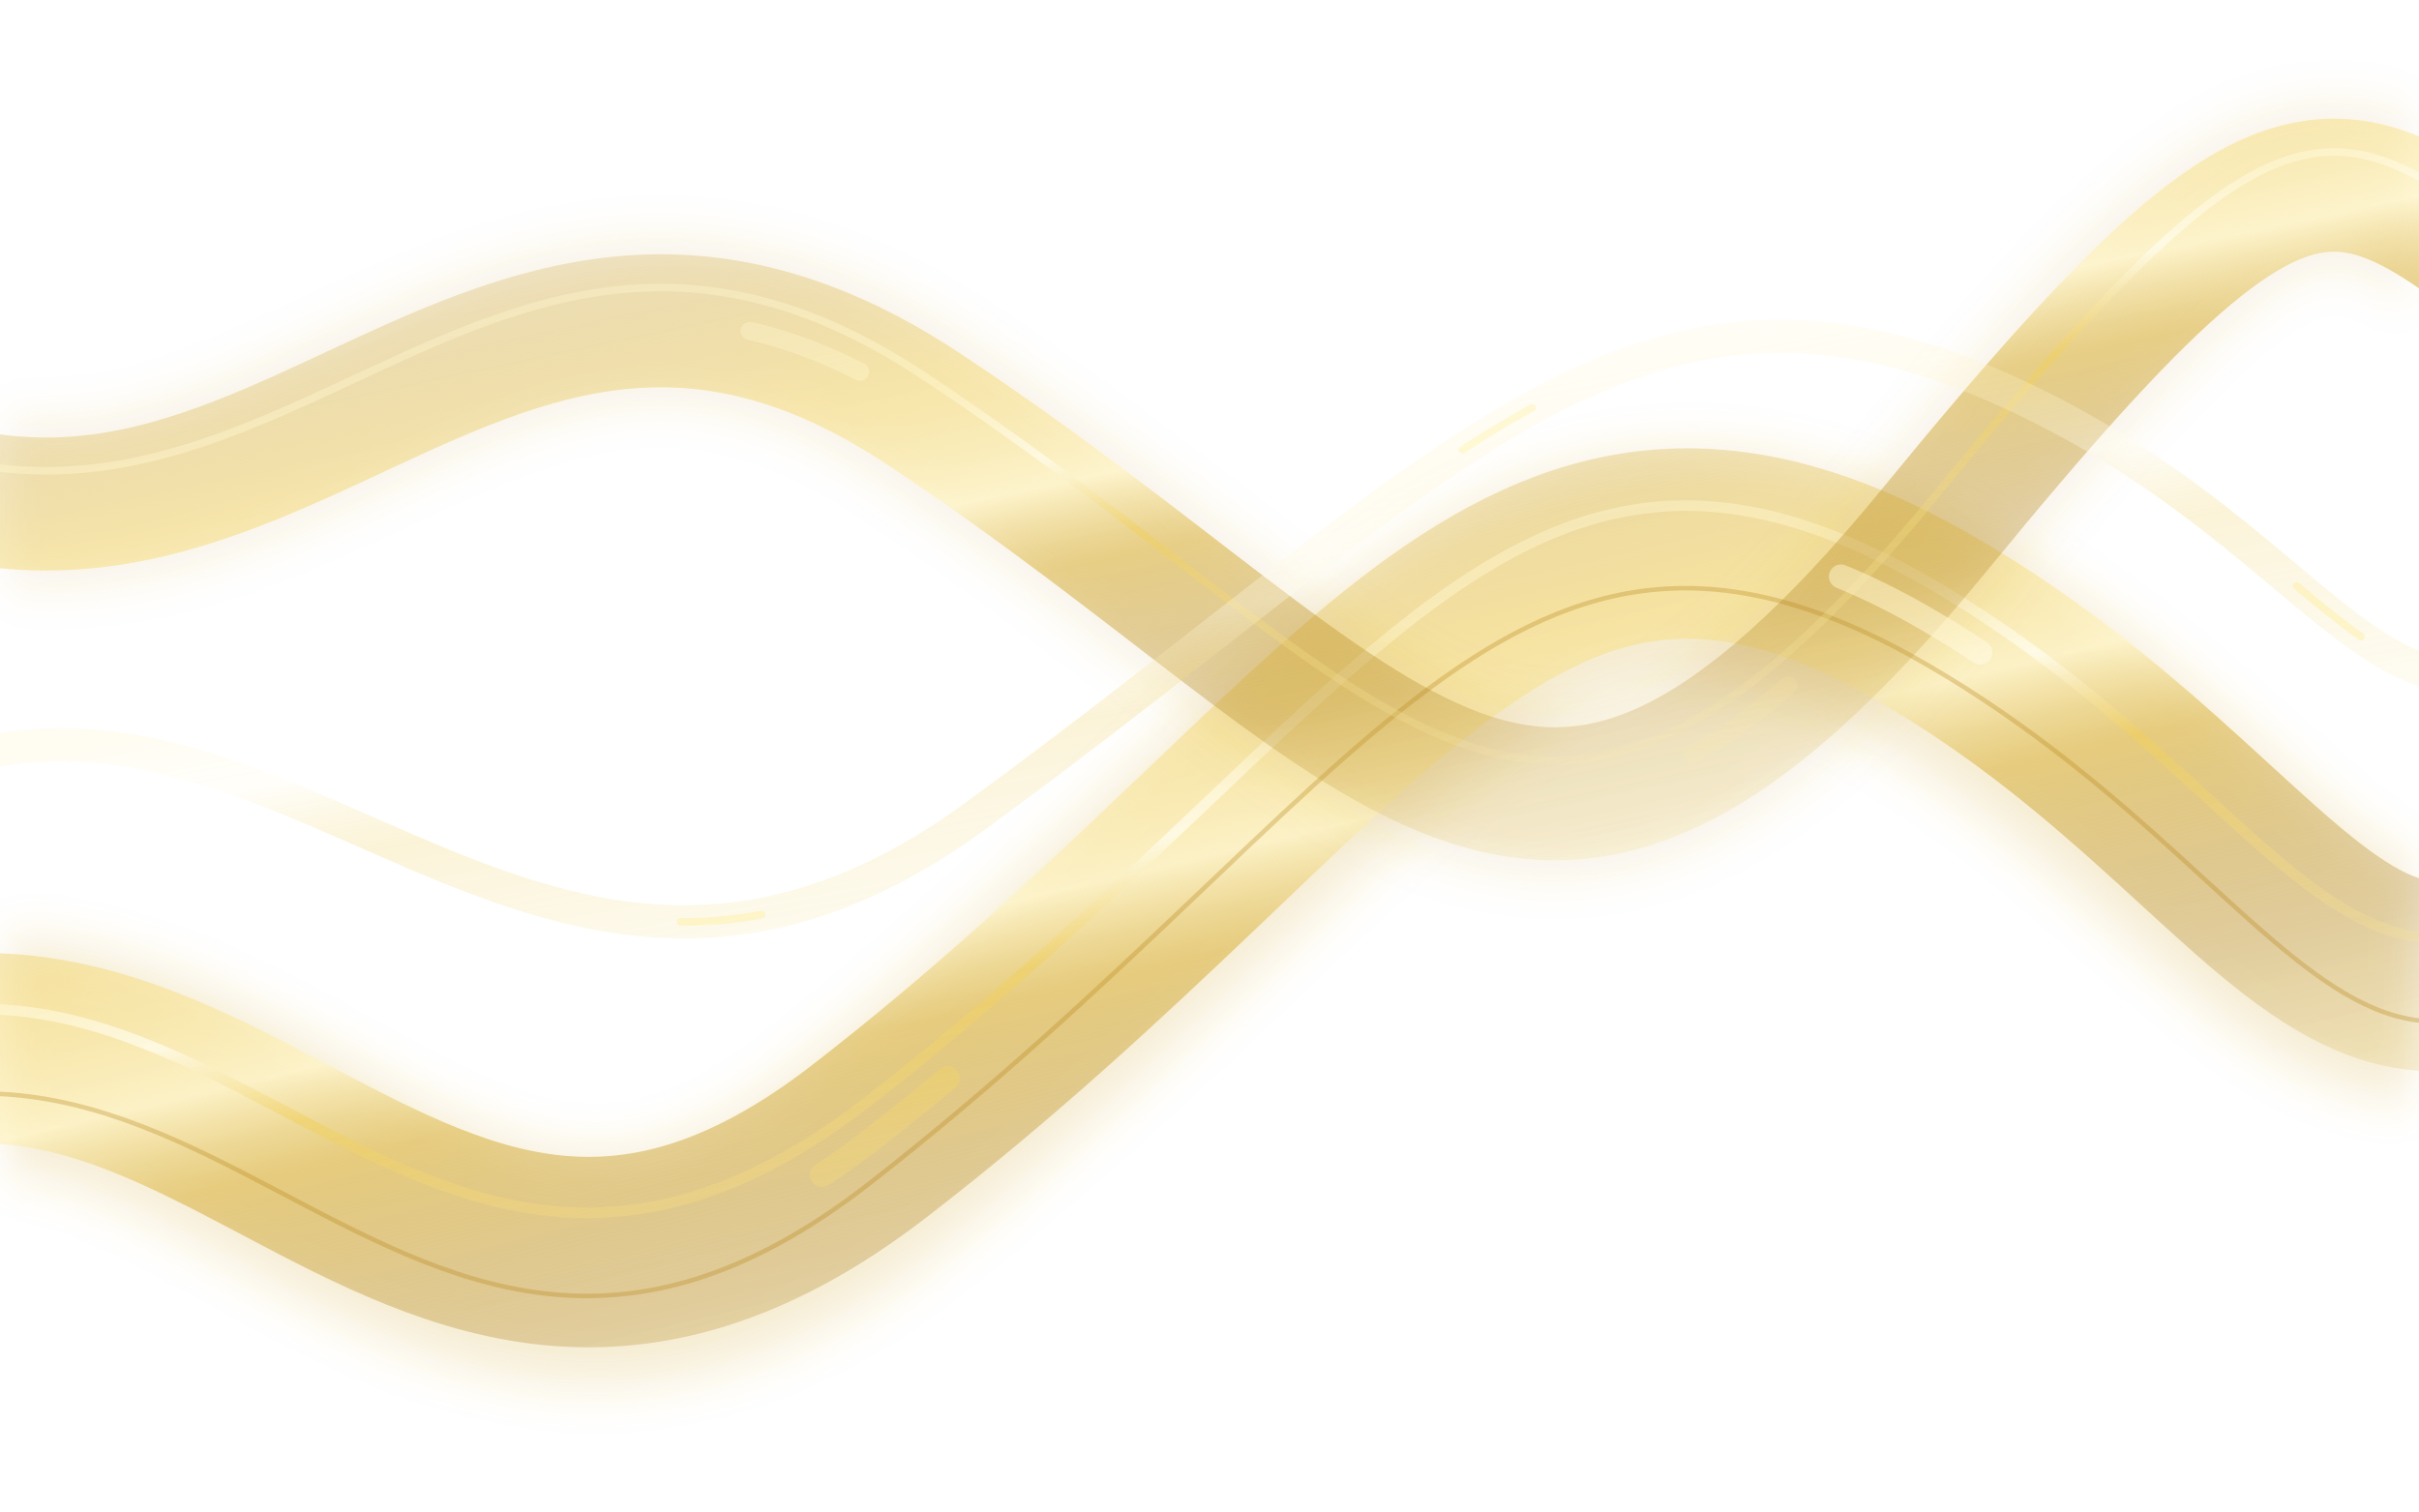
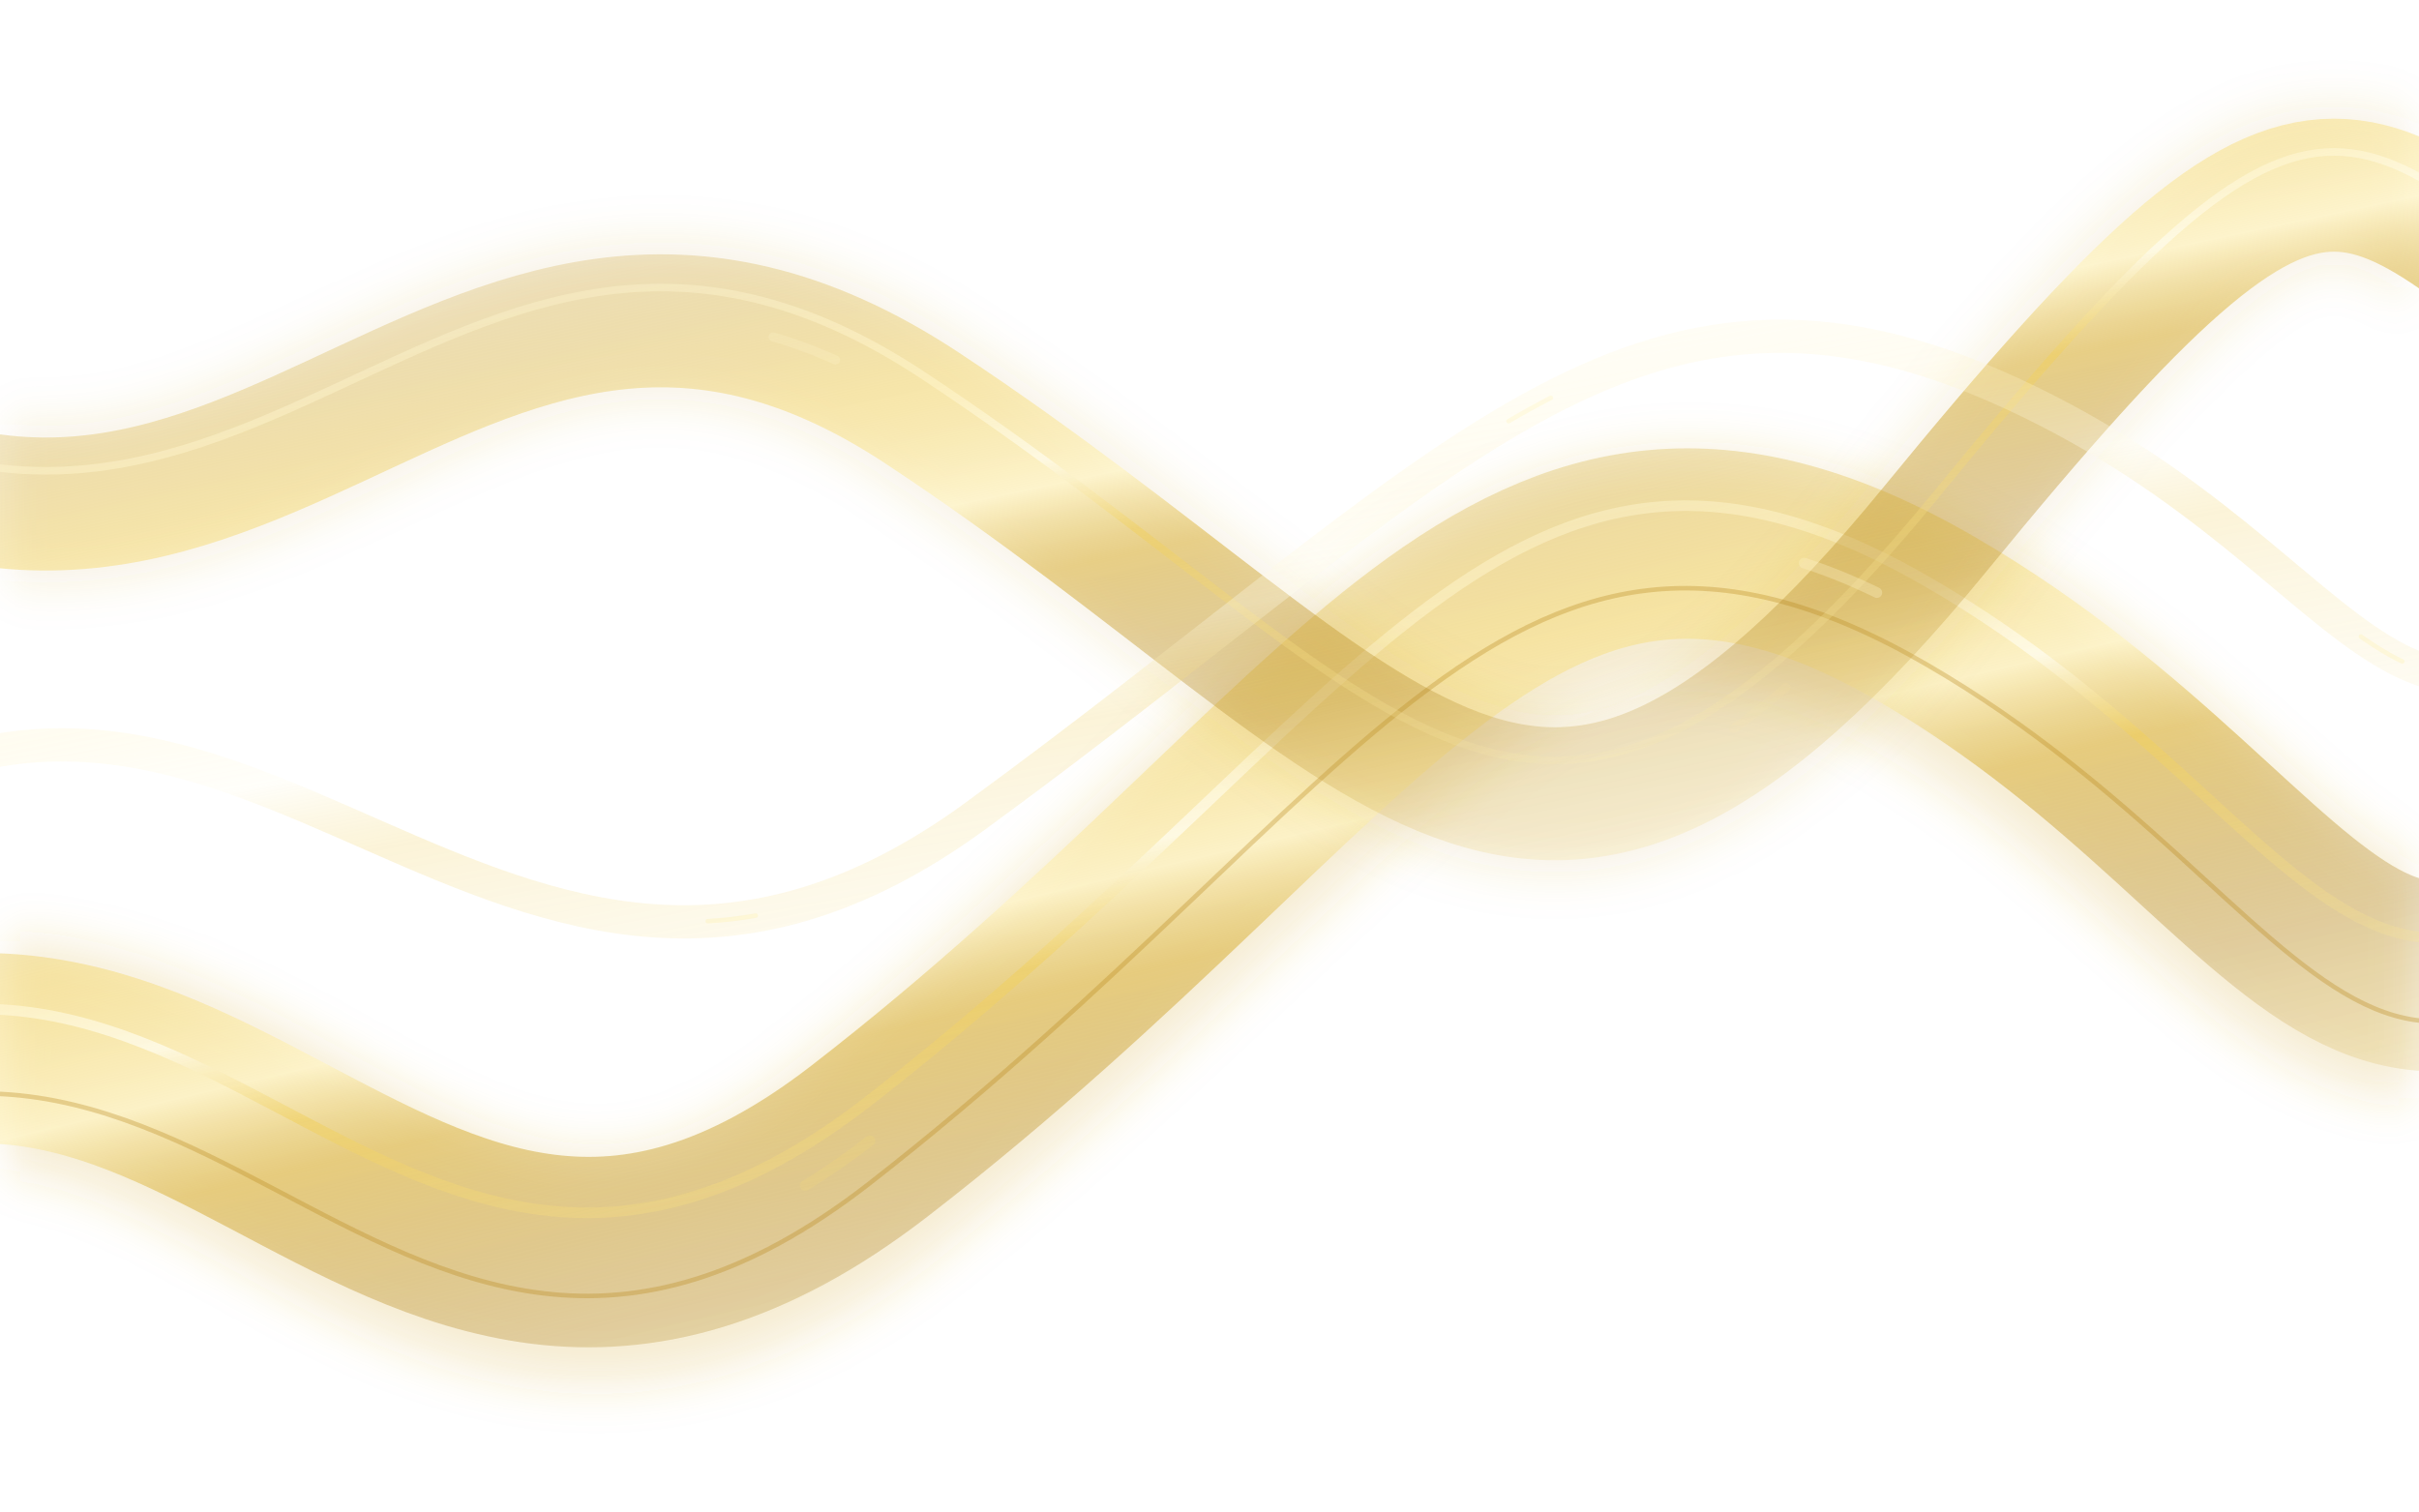
<svg xmlns="http://www.w3.org/2000/svg" viewBox="0 0 1600 1000" preserveAspectRatio="xMidYMid slice">
  <defs>
    <linearGradient id="liquidGold" x1="0" y1="0" x2="1" y2="1">
      <stop offset="0" stop-color="#76500b" stop-opacity=".02" />
      <stop offset=".2" stop-color="#c69b24" stop-opacity=".22" />
      <stop offset=".36" stop-color="#f4d76c" stop-opacity=".48" />
      <stop offset=".47" stop-color="#fff4c2" stop-opacity=".7" />
      <stop offset=".54" stop-color="#d7ad31" stop-opacity=".52" />
      <stop offset=".7" stop-color="#a87912" stop-opacity=".28" />
      <stop offset=".88" stop-color="#f0d46b" stop-opacity=".16" />
      <stop offset="1" stop-color="#76500b" stop-opacity=".02" />
    </linearGradient>
    <linearGradient id="goldGloss" x1="0" y1="0" x2="0.9" y2="1">
      <stop offset="0" stop-color="#fff9d9" stop-opacity="0" />
      <stop offset=".42" stop-color="#fff5cb" stop-opacity=".8" />
      <stop offset=".5" stop-color="#fffdf0" stop-opacity=".95" />
      <stop offset=".58" stop-color="#f0cf5c" stop-opacity=".7" />
      <stop offset="1" stop-color="#fff9d9" stop-opacity="0" />
    </linearGradient>
    <filter id="goldBloom" x="-25%" y="-25%" width="150%" height="150%">
      <feGaussianBlur stdDeviation="16" />
    </filter>
  </defs>
  <g fill="none" stroke-linecap="round" stroke-linejoin="round">
    <path d="M-210 790 C115 495 252 1020 570 770 S1000 270 1270 420 S1570 830 1820 470" stroke="#d8ad35" stroke-opacity=".23" stroke-width="150" filter="url(#goldBloom)" />
    <path d="M-220 785 C120 495 245 1010 575 755 S1000 250 1275 410 S1570 820 1820 465" stroke="url(#liquidGold)" stroke-width="126" />
    <path d="M-220 758 C120 470 245 985 575 728 S1000 226 1275 385 S1570 795 1820 440" stroke="url(#goldGloss)" stroke-width="7" opacity=".78" />
    <path d="M-220 815 C120 525 245 1040 575 783 S1000 280 1275 440 S1570 850 1820 495" stroke="#b78316" stroke-opacity=".32" stroke-width="3" />
    <path d="M-180 250 C155 510 292 60 610 270 S1010 680 1280 350 S1550 100 1770 270" stroke="#c9a227" stroke-opacity=".14" stroke-width="104" filter="url(#goldBloom)" />
    <path d="M-180 250 C155 510 292 60 610 270 S1010 680 1280 350 S1550 100 1770 270" stroke="url(#liquidGold)" stroke-width="88" />
    <path d="M-180 228 C155 488 292 38 610 248 S1010 658 1280 328 S1550 78 1770 248" stroke="url(#goldGloss)" stroke-width="5" opacity=".72" />
-     <path class="gold-current gold-current-a" d="M-220 785 C120 495 245 1010 575 755 S1000 250 1275 410 S1570 820 1820 465" stroke="url(#goldGloss)" stroke-width="16" stroke-dasharray="105 720" opacity=".72" />
-     <path class="gold-current gold-current-b" d="M-180 250 C155 510 292 60 610 270 S1010 680 1280 350 S1550 100 1770 270" stroke="url(#goldGloss)" stroke-width="12" stroke-dasharray="78 640" opacity=".62" />
-     <path class="gold-current gold-current-c" d="M-130 555 C160 340 330 770 645 540 S1080 145 1330 260 S1580 570 1790 345" stroke="#fff3b0" stroke-width="5" stroke-dasharray="54 560" opacity=".52" />
+     <path class="gold-current gold-current-a" d="M-220 785 C120 495 245 1010 575 755 S1000 250 1275 410 S1570 820 1820 465" stroke="url(#goldGloss)" stroke-width="7" stroke-dasharray="52 760" opacity=".42" />
+     <path class="gold-current gold-current-b" d="M-180 250 C155 510 292 60 610 270 S1010 680 1280 350 S1550 100 1770 270" stroke="url(#goldGloss)" stroke-width="6" stroke-dasharray="44 690" opacity=".36" />
+     <path class="gold-current gold-current-c" d="M-130 555 C160 340 330 770 645 540 S1080 145 1330 260 S1580 570 1790 345" stroke="#fff3b0" stroke-width="3" stroke-dasharray="32 600" opacity=".3" />
    <path d="M-130 555 C160 340 330 770 645 540 S1080 145 1330 260 S1580 570 1790 345" stroke="url(#goldGloss)" stroke-width="22" opacity=".34" />
  </g>
  <style>
-   svg { animation: liquid-gold-drift 10s ease-in-out infinite alternate; transform-origin: center; }
+ 
  .gold-current { stroke-linecap: round; animation-timing-function: linear; animation-iteration-count: infinite; }
-   .gold-current-a { animation: gold-current-forward 5.8s infinite linear; }
-   .gold-current-b { animation: gold-current-reverse 7.2s infinite linear; }
-   .gold-current-c { animation: gold-current-forward 4.6s infinite linear; }
+   .gold-current-a { animation: gold-current-forward 8.5s infinite linear; }
+   .gold-current-b { animation: gold-current-reverse 10.5s infinite linear; }
+   .gold-current-c { animation: gold-current-forward 7.2s infinite linear; }
  @keyframes gold-current-forward { from { stroke-dashoffset: 825; } to { stroke-dashoffset: 0; } }
  @keyframes gold-current-reverse { from { stroke-dashoffset: 0; } to { stroke-dashoffset: 718; } }
  @keyframes liquid-gold-drift {
    0% { transform: translate3d(-1.2%, -.4%, 0) scale(1); }
    50% { transform: translate3d(.4%, .3%, 0) scale(1.018); }
    100% { transform: translate3d(1.2%, .7%, 0) scale(1.03); }
  }
  @media (prefers-reduced-motion: reduce) { svg, .gold-current { animation: none !important; } }
</style>
</svg>
